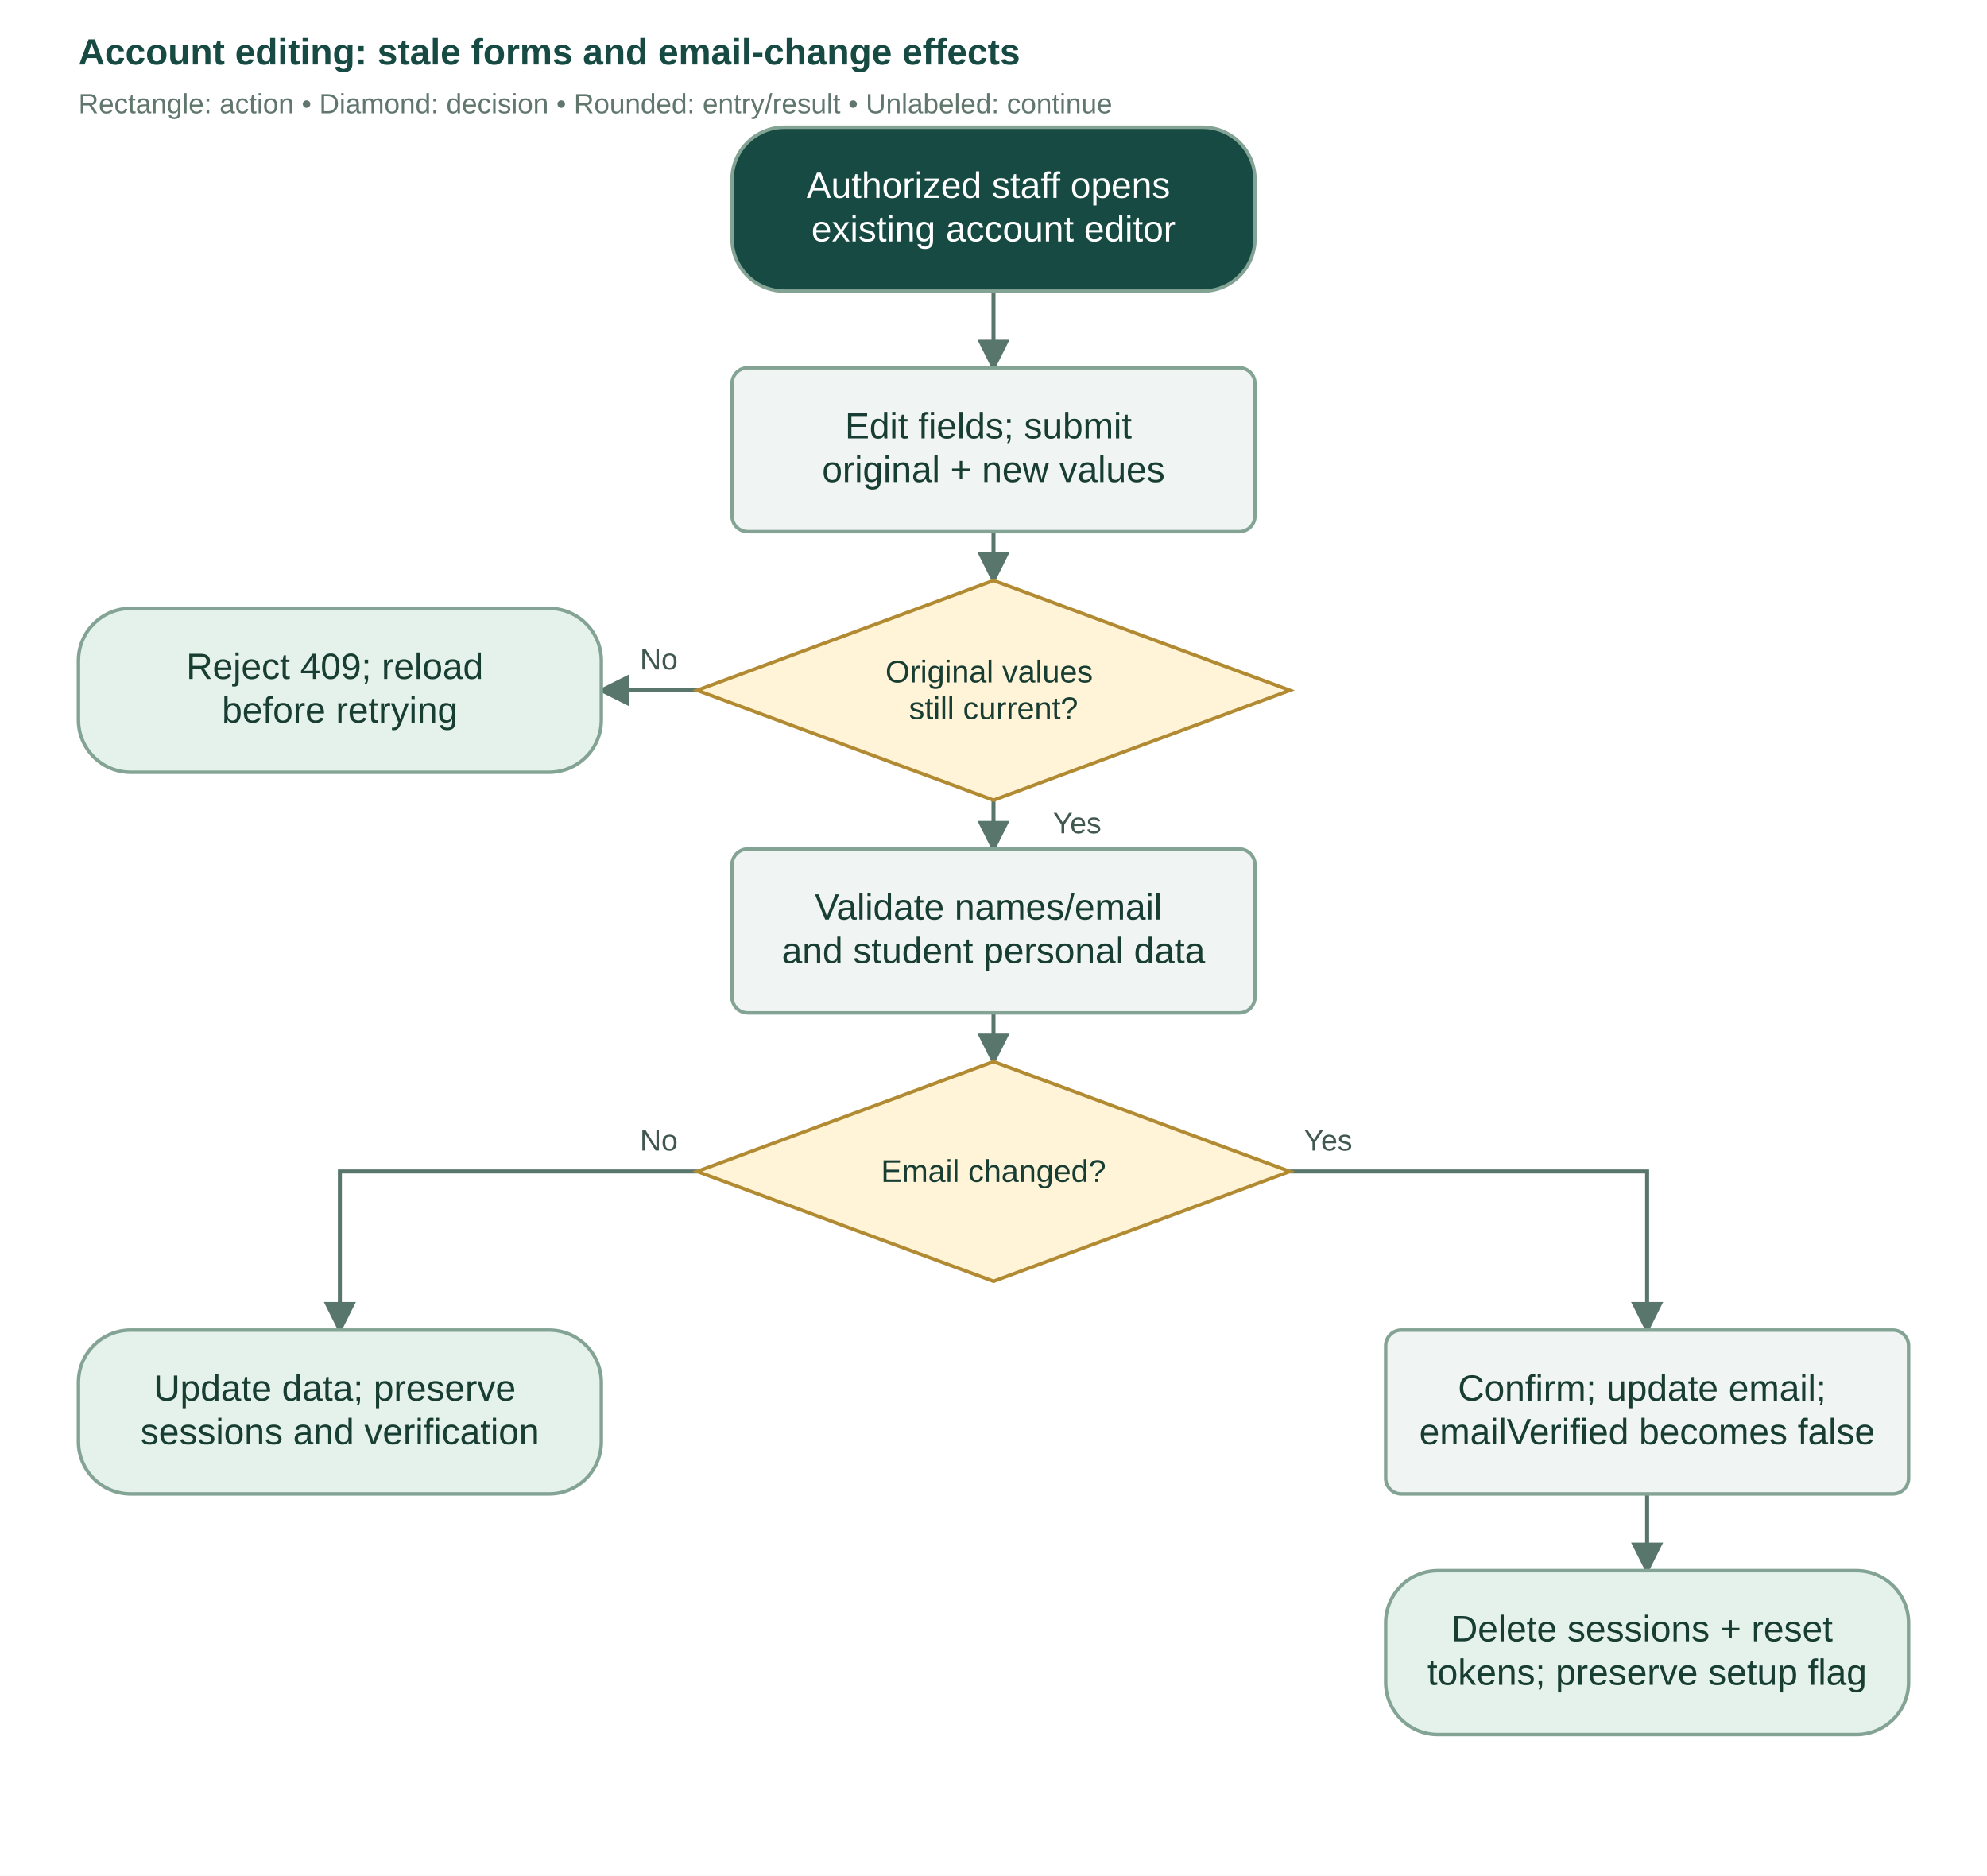
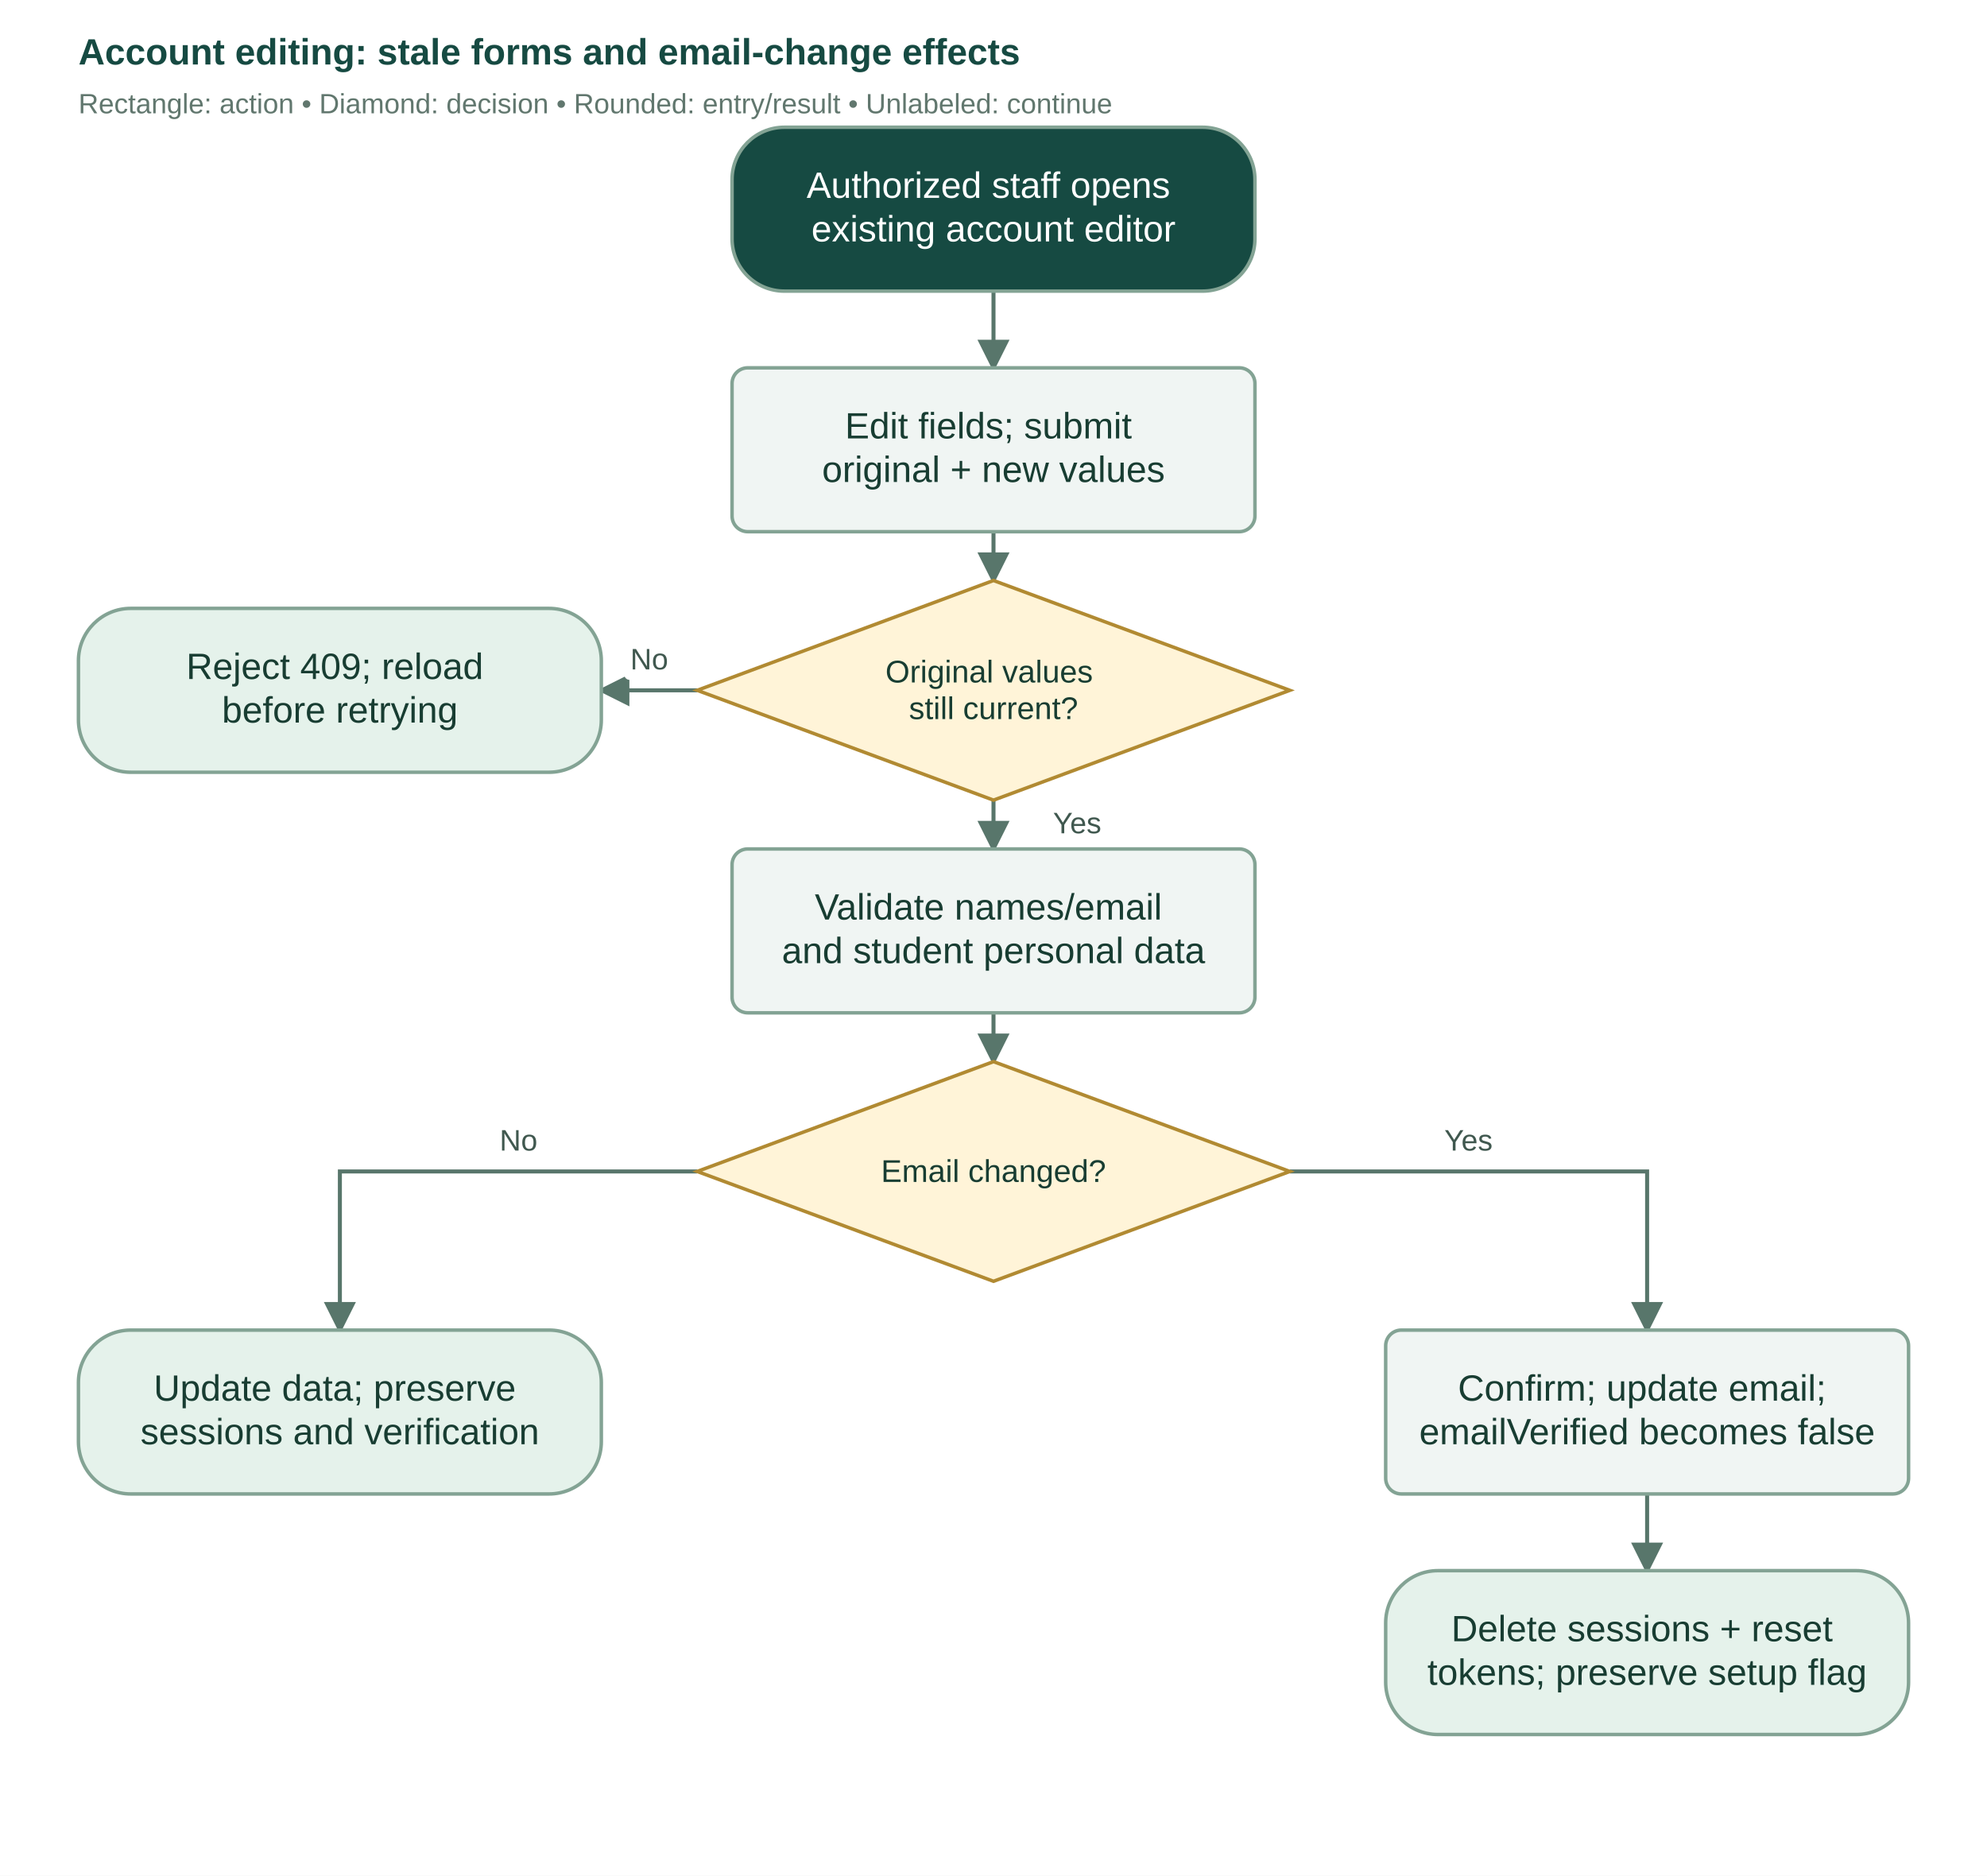
<svg xmlns="http://www.w3.org/2000/svg" width="1140" height="1076" viewBox="0 0 1140 1076">
  <rect width="100%" height="100%" fill="white" />
  <defs>
    <marker id="arrow" markerWidth="9" markerHeight="9" refX="7" refY="4" orient="auto">
      <path d="M0,0 L8,4 L0,8 z" fill="#58766b" />
    </marker>
  </defs>
  <text x="45" y="37" font-family="Arial" font-size="21" font-weight="bold" fill="#164a42">Account editing: stale forms and email-change effects</text>
  <text x="45" y="65" font-family="Arial" font-size="16" fill="#61776e">Rectangle: action  •  Diamond: decision  •  Rounded: entry/result  •  Unlabeled: continue</text>
  <polyline points="570,167 570,211" fill="none" stroke="#58766b" stroke-width="2.3" marker-end="url(#arrow)" />
  <polyline points="570,305 570,333" fill="none" stroke="#58766b" stroke-width="2.3" marker-end="url(#arrow)" />
  <polyline points="400,396 345,396" fill="none" stroke="#58766b" stroke-width="2.3" marker-end="url(#arrow)" />
-   <rect x="363.7" y="367" width="28.6" height="23" rx="3" fill="white" />
-   <text x="378" y="384" text-anchor="middle" font-family="Arial" font-size="17" fill="#40584f">No</text>
+   <rect x="358.2" y="367" width="28.6" height="23" rx="3" fill="white" />
+   <text x="372.5" y="384" text-anchor="middle" font-family="Arial" font-size="17" fill="#40584f">No</text>
  <polyline points="570,459 570,487" fill="none" stroke="#58766b" stroke-width="2.3" marker-end="url(#arrow)" />
  <rect x="599.05" y="461" width="37.9" height="23" rx="3" fill="white" />
  <text x="618" y="478" text-anchor="middle" font-family="Arial" font-size="17" fill="#40584f">Yes</text>
  <polyline points="570,581 570,609" fill="none" stroke="#58766b" stroke-width="2.3" marker-end="url(#arrow)" />
  <polyline points="400,672 195,672 195,763" fill="none" stroke="#58766b" stroke-width="2.3" marker-end="url(#arrow)" />
-   <rect x="363.7" y="643" width="28.6" height="23" rx="3" fill="white" />
-   <text x="378" y="660" text-anchor="middle" font-family="Arial" font-size="17" fill="#40584f">No</text>
+   <rect x="283.2" y="643" width="28.6" height="23" rx="3" fill="white" />
+   <text x="297.5" y="660" text-anchor="middle" font-family="Arial" font-size="17" fill="#40584f">No</text>
  <polyline points="740,672 945,672 945,763" fill="none" stroke="#58766b" stroke-width="2.3" marker-end="url(#arrow)" />
-   <rect x="743.05" y="643" width="37.9" height="23" rx="3" fill="white" />
-   <text x="762" y="660" text-anchor="middle" font-family="Arial" font-size="17" fill="#40584f">Yes</text>
+   <rect x="823.55" y="643" width="37.9" height="23" rx="3" fill="white" />
+   <text x="842.5" y="660" text-anchor="middle" font-family="Arial" font-size="17" fill="#40584f">Yes</text>
  <polyline points="945,857 945,901" fill="none" stroke="#58766b" stroke-width="2.3" marker-end="url(#arrow)" />
  <rect x="420" y="73" width="300" height="94" rx="30" fill="#164a42" stroke="#83a394" stroke-width="2" />
  <text x="570" y="113.5" text-anchor="middle" font-family="Arial" font-size="21" fill="white">
    <tspan x="570" dy="0">Authorized staff opens</tspan>
    <tspan x="570" dy="25">existing account editor</tspan>
  </text>
  <rect x="420" y="211" width="300" height="94" rx="9" fill="#f0f5f3" stroke="#83a394" stroke-width="2" />
  <text x="570" y="251.5" text-anchor="middle" font-family="Arial" font-size="21" fill="#183d32">
    <tspan x="570" dy="0">Edit fields; submit</tspan>
    <tspan x="570" dy="25">original + new values</tspan>
  </text>
  <polygon points="570,333 740,396 570,459 400,396" fill="#fff4d8" stroke="#b18a32" stroke-width="2" />
  <text x="570" y="391.5" text-anchor="middle" font-family="Arial" font-size="18" fill="#183d32">
    <tspan x="570" dy="0">Original values</tspan>
    <tspan x="570" dy="21">still current?</tspan>
  </text>
  <rect x="45" y="349" width="300" height="94" rx="30" fill="#e5f2eb" stroke="#83a394" stroke-width="2" />
  <text x="195" y="389.5" text-anchor="middle" font-family="Arial" font-size="21" fill="#183d32">
    <tspan x="195" dy="0">Reject 409; reload</tspan>
    <tspan x="195" dy="25">before retrying</tspan>
  </text>
  <rect x="420" y="487" width="300" height="94" rx="9" fill="#f0f5f3" stroke="#83a394" stroke-width="2" />
  <text x="570" y="527.5" text-anchor="middle" font-family="Arial" font-size="21" fill="#183d32">
    <tspan x="570" dy="0">Validate names/email</tspan>
    <tspan x="570" dy="25">and student personal data</tspan>
  </text>
  <polygon points="570,609 740,672 570,735 400,672" fill="#fff4d8" stroke="#b18a32" stroke-width="2" />
  <text x="570" y="678" text-anchor="middle" font-family="Arial" font-size="18" fill="#183d32">
    <tspan x="570" dy="0">Email changed?</tspan>
  </text>
  <rect x="45" y="763" width="300" height="94" rx="30" fill="#e5f2eb" stroke="#83a394" stroke-width="2" />
  <text x="195" y="803.5" text-anchor="middle" font-family="Arial" font-size="21" fill="#183d32">
    <tspan x="195" dy="0">Update data; preserve</tspan>
    <tspan x="195" dy="25">sessions and verification</tspan>
  </text>
  <rect x="795" y="763" width="300" height="94" rx="9" fill="#f0f5f3" stroke="#83a394" stroke-width="2" />
  <text x="945" y="803.5" text-anchor="middle" font-family="Arial" font-size="21" fill="#183d32">
    <tspan x="945" dy="0">Confirm; update email;</tspan>
    <tspan x="945" dy="25">emailVerified becomes false</tspan>
  </text>
  <rect x="795" y="901" width="300" height="94" rx="30" fill="#e5f2eb" stroke="#83a394" stroke-width="2" />
  <text x="945" y="941.5" text-anchor="middle" font-family="Arial" font-size="21" fill="#183d32">
    <tspan x="945" dy="0">Delete sessions + reset</tspan>
    <tspan x="945" dy="25">tokens; preserve setup flag</tspan>
  </text>
</svg>
